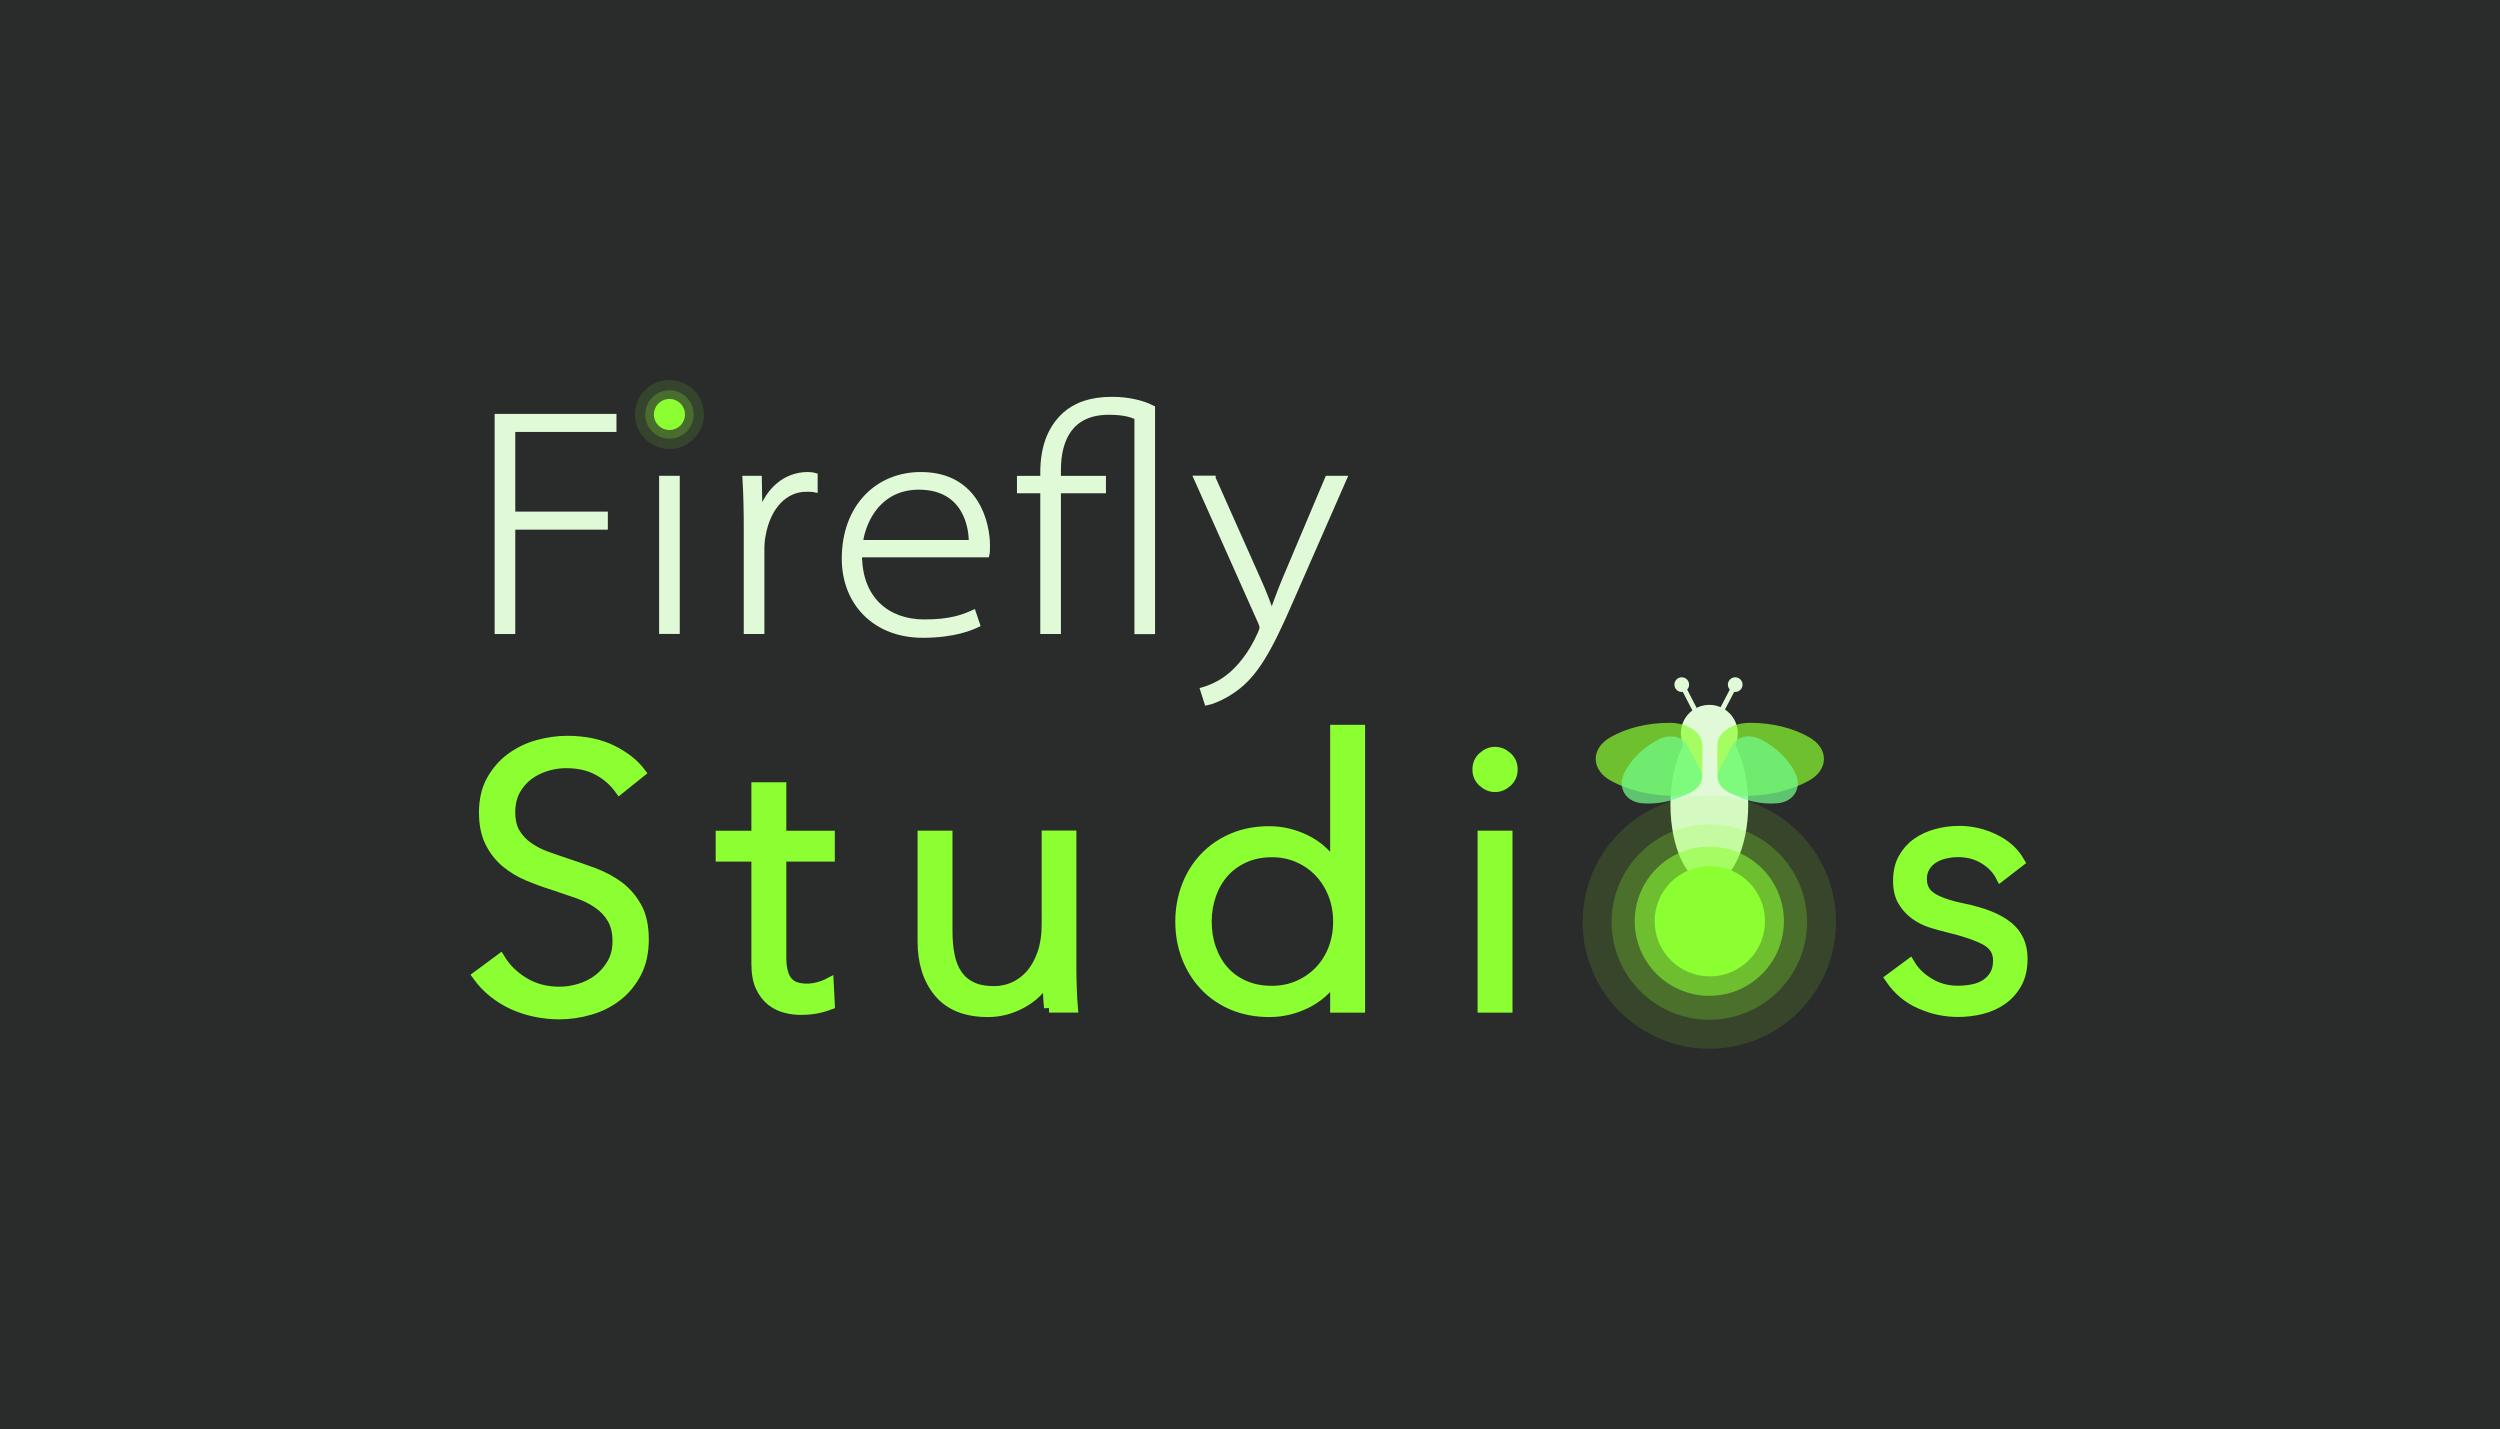
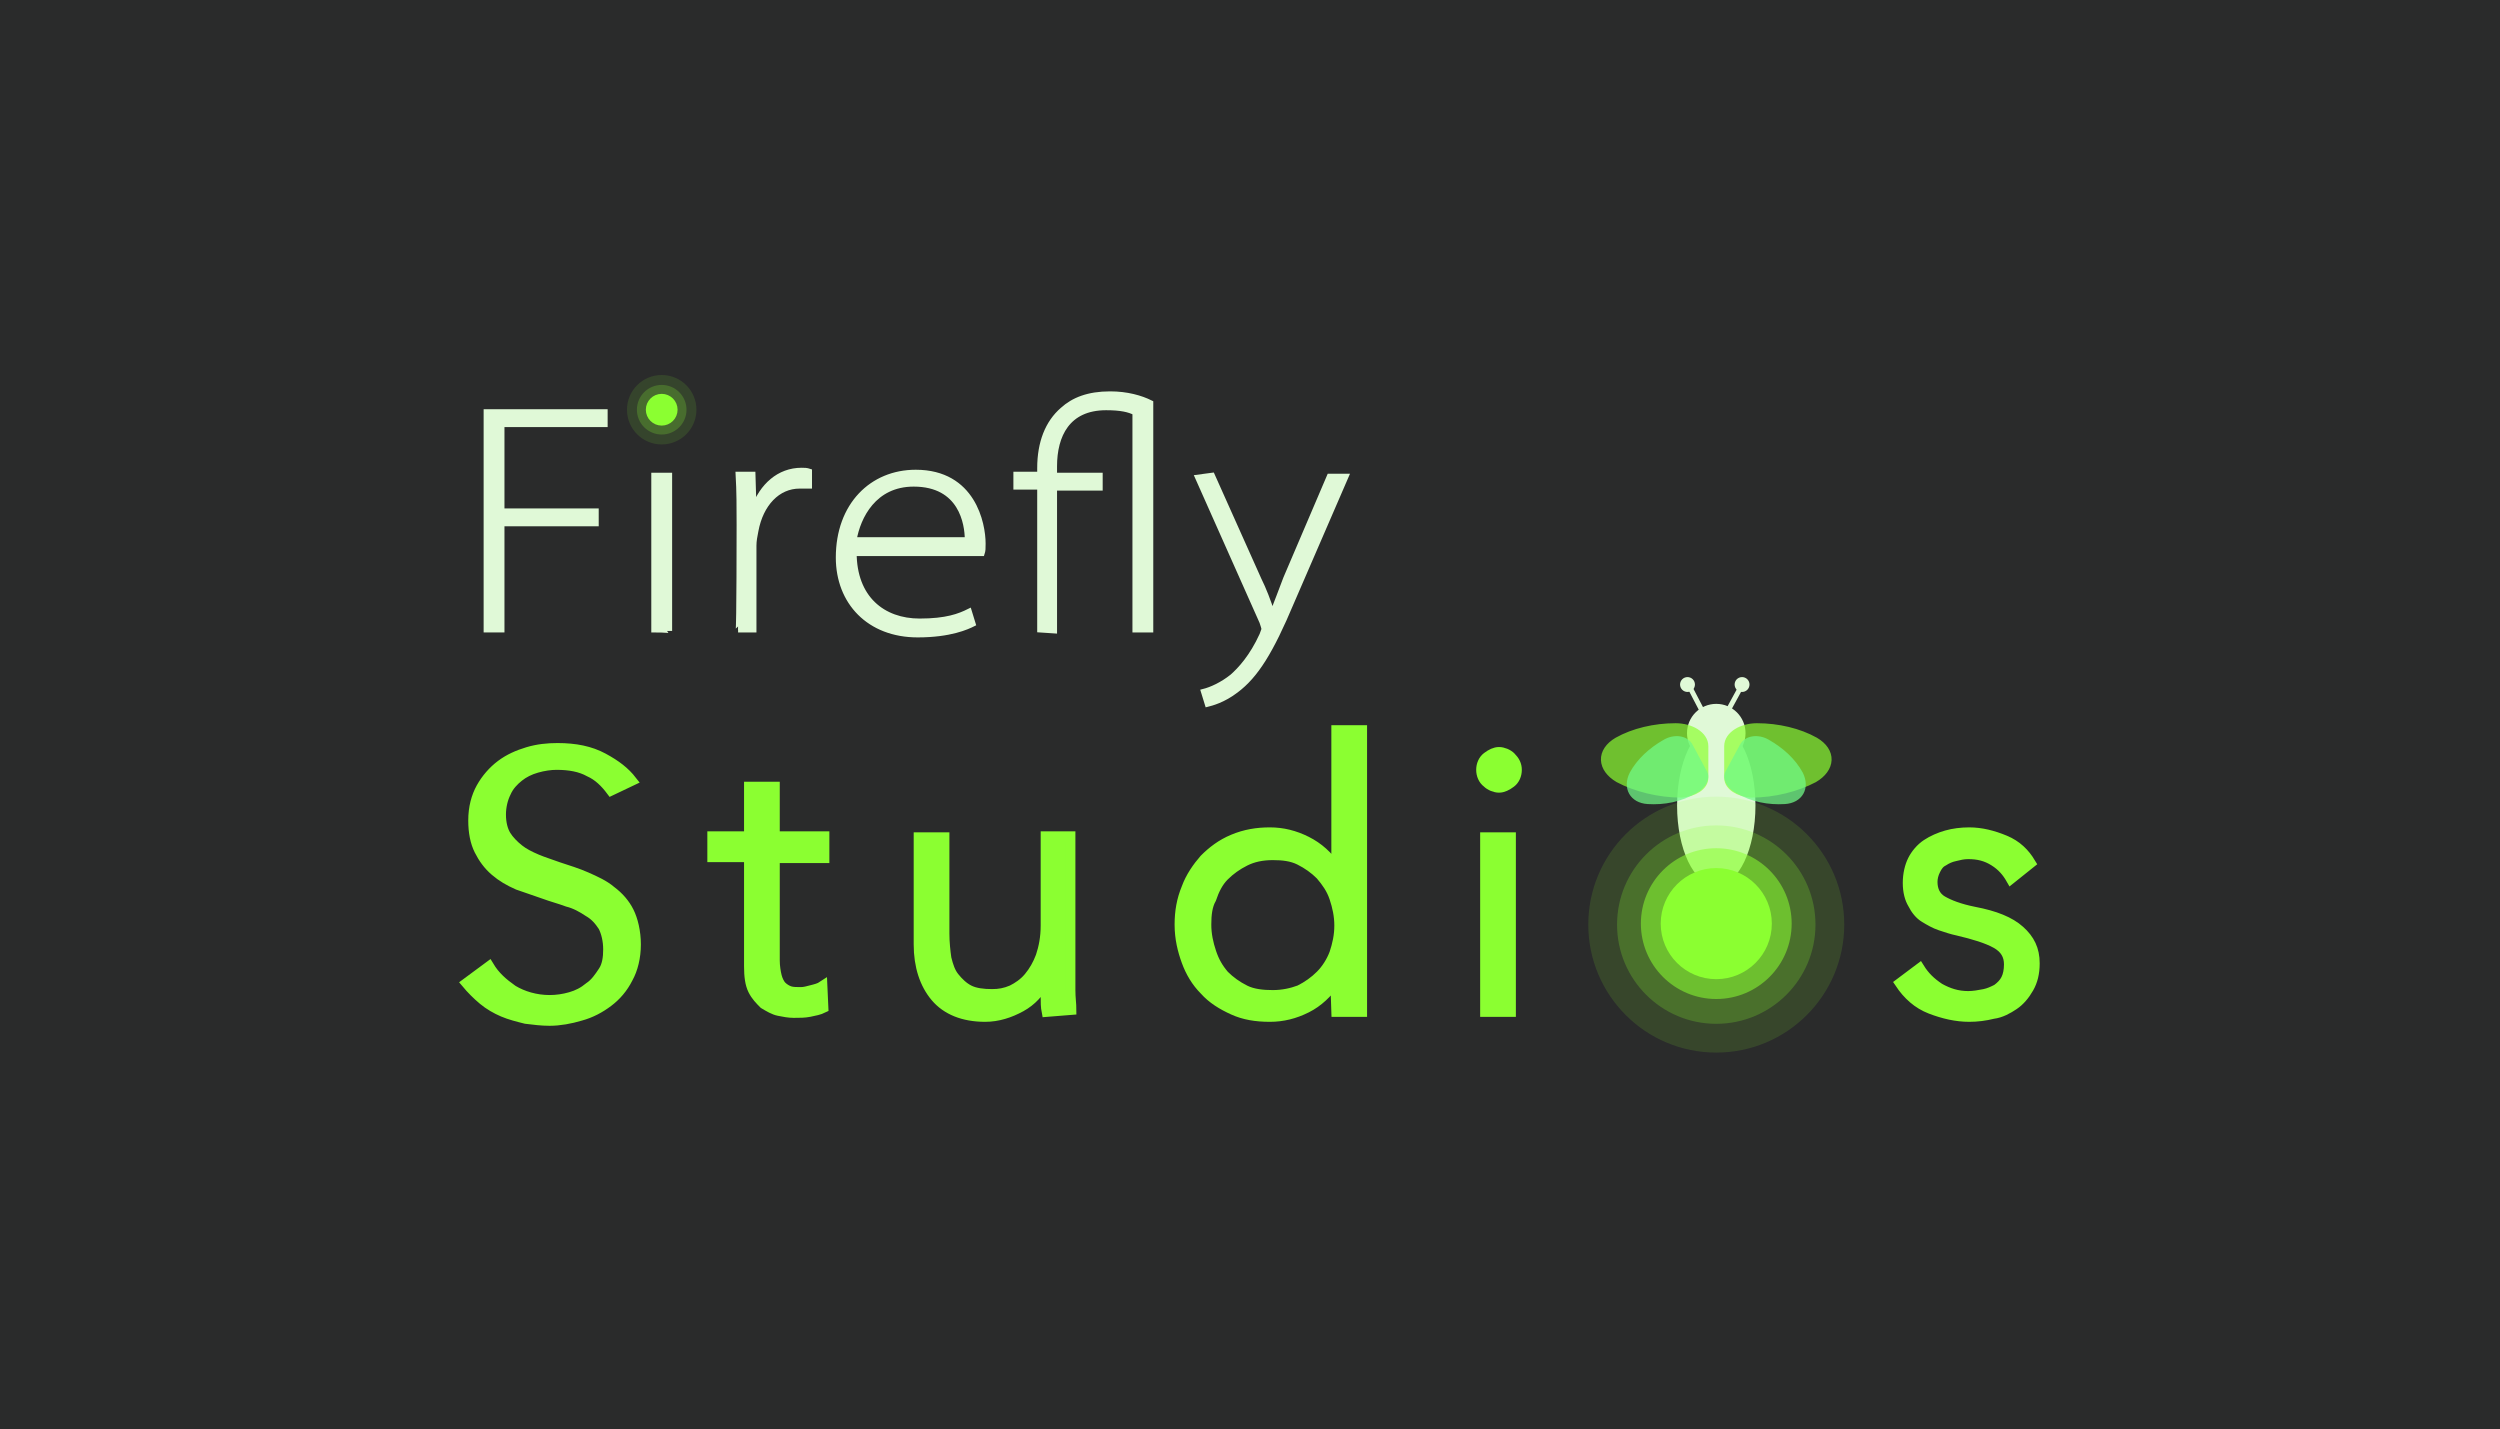
<svg xmlns="http://www.w3.org/2000/svg" version="1.1" id="Layer_1" x="0px" y="0px" viewBox="0 0 252 144" style="enable-background:new 0 0 252 144;" xml:space="preserve">
  <style type="text/css">
	.st0{fill:#2A2B2B;stroke:#2A2B2B;stroke-miterlimit:10;}
	.st1{fill:none;stroke:#FFFFFF;stroke-miterlimit:10;}
	.st2{fill:#E0F9D7;stroke:#E0F9D7;stroke-width:0.5;stroke-miterlimit:10;}
	.st3{fill:#8BFF31;stroke:#8BFF31;stroke-miterlimit:10;}
	.st4{fill:none;stroke:#E0F9D7;stroke-width:0.5;stroke-miterlimit:10;}
- 	.st5{opacity:0.7;fill:#8BFF31;stroke:#8BFF31;stroke-miterlimit:10;}
- 	.st6{opacity:0.74;fill:#70F987;stroke:#70F987;stroke-width:0.5;stroke-miterlimit:10;}
- 	.st7{opacity:0.23;fill:#8BFF31;stroke:#8BFF31;stroke-miterlimit:10;}
- 	.st8{opacity:0.13;fill:#8BFF31;stroke:#8BFF31;stroke-miterlimit:10;}
- 	.st9{opacity:0.55;fill:#8BFF31;stroke:#8BFF31;stroke-miterlimit:10;}
- 	.st10{opacity:0.22;fill:#8BFF31;stroke:#8BFF31;stroke-miterlimit:10;}
- 	.st11{opacity:0.12;fill:#8BFF31;stroke:#8BFF31;stroke-miterlimit:10;}
+ 	.st5{opacity:0.7;fill:#8BFF31;stroke:#8BFF31;stroke-miterlimit:10;enable-background:new    ;}
+ 	.st6{opacity:0.74;fill:#70F987;stroke:#70F987;stroke-width:0.5;stroke-miterlimit:10;enable-background:new    ;}
+ 	.st7{opacity:0.23;fill:#8BFF31;stroke:#8BFF31;stroke-miterlimit:10;enable-background:new    ;}
+ 	.st8{opacity:0.13;fill:#8BFF31;stroke:#8BFF31;stroke-miterlimit:10;enable-background:new    ;}
+ 	.st9{opacity:0.55;fill:#8BFF31;stroke:#8BFF31;stroke-miterlimit:10;enable-background:new    ;}
+ 	.st10{opacity:0.22;fill:#8BFF31;stroke:#8BFF31;stroke-miterlimit:10;enable-background:new    ;}
+ 	.st11{opacity:0.12;fill:#8BFF31;stroke:#8BFF31;stroke-miterlimit:10;enable-background:new    ;}
</style>
-   <rect x="0" y="-0.15" class="st0" width="252" height="144" />
-   <path class="st1" d="M130.78,66.91" />
+   <rect y="-0.2" class="st0" width="252" height="144" />
+   <path class="st1" d="M130.8,66.9" />
  <g>
    <g>
-       <path class="st2" d="M50.12,41.97h11.77v1.32h-10.2v8.53h9.33v1.32h-9.33v10.52h-1.58V41.97z" />
-       <path class="st2" d="M66.69,63.65V48.21h1.58v15.44H66.69z" />
-       <path class="st2" d="M75.22,53.2c0-1.67-0.03-3.31-0.13-4.99h1.45l0.06,3.35h0.1c0.77-2.16,2.45-3.73,4.73-3.73    c0.26,0,0.51,0.03,0.74,0.1v1.45c-0.29-0.06-0.55-0.06-0.9-0.06c-2.16,0-3.8,1.8-4.31,4.47c-0.1,0.45-0.16,1-0.16,1.51v8.36h-1.58    V53.2z" />
-       <path class="st2" d="M86.64,55.93c0,4.5,2.86,6.76,6.53,6.76c2.67,0,3.96-0.51,4.95-0.96l0.42,1.25    c-0.55,0.26-2.28,1.06-5.53,1.06c-4.79,0-7.91-3.25-7.91-7.72c0-5.24,3.35-8.49,7.72-8.49c5.73,0,6.72,5.08,6.72,7.14    c0,0.48,0,0.71-0.06,0.96H86.64z M97.9,54.68c0.03-1.61-0.64-5.57-5.28-5.57c-3.92,0-5.57,3.22-5.89,5.57H97.9z" />
-       <path class="st2" d="M105.11,63.65V49.47h-2.35v-1.25h2.35v-0.58c0-2.57,0.74-4.5,2.22-5.85c1.09-0.97,2.61-1.54,4.76-1.54    c1.64,0,3.09,0.35,4.09,0.87v22.55h-1.58V42.07c-0.58-0.29-1.42-0.51-2.83-0.51c-3.89,0-5.08,2.77-5.08,5.82v0.84h4.54v1.25h-4.54    v14.19H105.11z" />
-       <path class="st2" d="M122.29,48.21l4.6,10.33c0.45,1,0.97,2.28,1.26,3.25h0.06c0.35-0.97,0.77-2.12,1.29-3.38l4.31-10.2h1.71    l-5.47,12.48c-2.12,4.89-3.51,7.3-5.57,8.78c-1.32,0.96-2.51,1.32-2.83,1.38l-0.42-1.32c0.77-0.22,1.87-0.68,2.83-1.51    c0.8-0.68,1.99-1.96,2.96-4.15c0.13-0.29,0.19-0.48,0.19-0.61c0-0.13-0.06-0.35-0.23-0.71l-6.4-14.35H122.29z" />
+       <path class="st2" d="M49,41.5H61v1.3H50.6v8.7h9.5v1.3h-9.5v10.7H49L49,41.5L49,41.5z" />
+       <path class="st2" d="M65.9,63.5V47.9h1.6v15.7C67.5,63.5,65.9,63.5,65.9,63.5z" />
+       <path class="st2" d="M74.5,52.9c0-1.7,0-3.4-0.1-5.1h1.5l0.1,3.4H76c0.8-2.2,2.5-3.8,4.8-3.8c0.3,0,0.5,0,0.8,0.1v1.5    C81.3,49,81,49,80.6,49c-2.2,0-3.9,1.8-4.4,4.5c-0.1,0.5-0.2,1-0.2,1.5v8.5h-1.6C74.5,63.5,74.5,52.9,74.5,52.9z" />
+       <path class="st2" d="M86.1,55.7c0,4.6,2.9,6.9,6.6,6.9c2.7,0,4-0.5,5-1l0.4,1.3c-0.6,0.3-2.3,1.1-5.6,1.1c-4.9,0-8-3.3-8-7.8    c0-5.3,3.4-8.6,7.8-8.6c5.8,0,6.8,5.2,6.8,7.2c0,0.5,0,0.7-0.1,1H86.1z M97.5,54.4c0-1.6-0.6-5.6-5.4-5.6c-4,0-5.6,3.3-6,5.6H97.5    z" />
+       <path class="st2" d="M104.8,63.5V49.1h-2.4v-1.3h2.4v-0.6c0-2.6,0.8-4.6,2.3-5.9c1.1-1,2.6-1.6,4.8-1.6c1.7,0,3.1,0.4,4.1,0.9    v22.9h-1.6V41.6c-0.6-0.3-1.4-0.5-2.9-0.5c-3.9,0-5.2,2.8-5.2,5.9v0.9h4.6v1.3h-4.6v14.4L104.8,63.5L104.8,63.5z" />
+       <path class="st2" d="M122.2,47.9l4.7,10.5c0.5,1,1,2.3,1.3,3.3h0.1c0.4-1,0.8-2.1,1.3-3.4l4.4-10.3h1.7l-5.5,12.7    c-2.1,5-3.6,7.4-5.6,8.9c-1.3,1-2.5,1.3-2.9,1.4l-0.4-1.3c0.8-0.2,1.9-0.7,2.9-1.5c0.8-0.7,2-2,3-4.2c0.1-0.3,0.2-0.5,0.2-0.6    s-0.1-0.4-0.2-0.7l-6.5-14.6L122.2,47.9L122.2,47.9z" />
    </g>
    <g>
      <g>
-         <path class="st3" d="M62.45,79.56c-0.57-0.79-1.3-1.43-2.19-1.91c-0.89-0.48-1.96-0.72-3.22-0.72c-0.64,0-1.3,0.1-1.96,0.3     c-0.67,0.2-1.27,0.5-1.82,0.91c-0.54,0.41-0.98,0.92-1.32,1.54c-0.33,0.62-0.5,1.35-0.5,2.19c0,0.84,0.16,1.53,0.48,2.08     c0.32,0.54,0.75,1.01,1.28,1.39c0.53,0.38,1.13,0.7,1.81,0.95c0.68,0.25,1.39,0.49,2.13,0.74c0.91,0.3,1.83,0.62,2.75,0.96     c0.92,0.35,1.76,0.8,2.5,1.35c0.74,0.56,1.34,1.26,1.81,2.11c0.47,0.85,0.7,1.93,0.7,3.24c0,1.31-0.25,2.44-0.75,3.39     c-0.5,0.95-1.15,1.74-1.95,2.35c-0.8,0.62-1.71,1.08-2.73,1.37c-1.03,0.3-2.06,0.45-3.09,0.45c-0.79,0-1.58-0.08-2.37-0.24     c-0.79-0.16-1.54-0.4-2.26-0.72c-0.72-0.32-1.38-0.73-2-1.22c-0.62-0.49-1.16-1.06-1.63-1.71l2.3-1.7     c0.57,0.94,1.36,1.72,2.39,2.35c1.03,0.63,2.23,0.95,3.61,0.95c0.67,0,1.35-0.11,2.04-0.32c0.69-0.21,1.32-0.53,1.87-0.96     c0.56-0.43,1.01-0.96,1.37-1.59c0.36-0.63,0.54-1.37,0.54-2.21c0-0.91-0.18-1.67-0.54-2.28c-0.36-0.61-0.83-1.11-1.43-1.52     c-0.59-0.41-1.27-0.75-2.04-1.02c-0.77-0.27-1.57-0.54-2.41-0.82c-0.87-0.27-1.72-0.58-2.56-0.93c-0.84-0.35-1.59-0.8-2.26-1.35     c-0.67-0.56-1.2-1.24-1.61-2.06c-0.41-0.82-0.61-1.82-0.61-3c0-1.26,0.25-2.35,0.76-3.26c0.51-0.91,1.17-1.67,1.98-2.26     c0.82-0.59,1.72-1.03,2.71-1.3c0.99-0.27,1.96-0.41,2.93-0.41c1.78,0,3.3,0.32,4.56,0.95c1.26,0.63,2.21,1.38,2.85,2.24     L62.45,79.56z" />
-         <path class="st3" d="M83.65,86.35h-4.89v10.12c0,0.64,0.06,1.17,0.19,1.59c0.12,0.42,0.3,0.75,0.54,0.98     c0.23,0.23,0.51,0.39,0.83,0.48c0.32,0.09,0.67,0.13,1.04,0.13c0.35,0,0.71-0.05,1.09-0.15c0.38-0.1,0.75-0.23,1.09-0.41     l0.11,2.19c-0.44,0.17-0.91,0.3-1.39,0.39c-0.48,0.09-1.01,0.13-1.57,0.13c-0.47,0-0.96-0.06-1.48-0.19s-1-0.36-1.45-0.7     c-0.44-0.35-0.81-0.82-1.09-1.41c-0.28-0.59-0.43-1.37-0.43-2.34V86.35h-3.6v-2.11h3.6v-4.89h2.52v4.89h4.89V86.35z" />
-         <path class="st3" d="M105.74,101.58c-0.05-0.47-0.09-0.99-0.11-1.56c-0.02-0.57-0.04-1.04-0.04-1.41h-0.07     c-0.49,1.01-1.3,1.83-2.41,2.46c-1.11,0.63-2.29,0.95-3.52,0.95c-2.2,0-3.85-0.65-4.95-1.96c-1.1-1.31-1.65-3.04-1.65-5.19V84.23     h2.52v9.6c0,0.91,0.07,1.74,0.22,2.48c0.15,0.74,0.4,1.38,0.76,1.91c0.36,0.53,0.84,0.95,1.45,1.24c0.6,0.3,1.36,0.44,2.28,0.44     c0.67,0,1.32-0.13,1.95-0.41c0.63-0.27,1.19-0.69,1.69-1.24c0.49-0.56,0.89-1.26,1.19-2.11c0.3-0.85,0.45-1.86,0.45-3.02v-8.9     H108v13.53c0,0.47,0.01,1.08,0.04,1.82c0.02,0.74,0.06,1.41,0.11,2H105.74z" />
-         <path class="st3" d="M134.51,98.65c-0.74,1.11-1.71,1.95-2.89,2.52c-1.19,0.57-2.41,0.85-3.67,0.85c-1.36,0-2.59-0.24-3.69-0.7     c-1.1-0.47-2.04-1.11-2.82-1.93c-0.78-0.82-1.38-1.78-1.82-2.89c-0.43-1.11-0.65-2.31-0.65-3.6c0-1.28,0.22-2.48,0.65-3.6     c0.43-1.11,1.04-2.08,1.82-2.89c0.78-0.82,1.72-1.46,2.82-1.93c1.1-0.47,2.33-0.7,3.69-0.7c1.26,0,2.48,0.29,3.67,0.87     c1.19,0.58,2.15,1.44,2.89,2.58h0.07V73.56h2.52v28.02h-2.52v-2.93H134.51z M121.64,92.91c0,0.96,0.15,1.87,0.45,2.72     c0.3,0.85,0.72,1.59,1.28,2.22c0.56,0.63,1.24,1.12,2.06,1.48c0.82,0.36,1.74,0.54,2.78,0.54c0.96,0,1.85-0.18,2.67-0.54     c0.82-0.36,1.52-0.85,2.11-1.46c0.59-0.62,1.06-1.35,1.39-2.2c0.33-0.85,0.5-1.77,0.5-2.76c0-0.99-0.17-1.91-0.5-2.76     c-0.33-0.85-0.8-1.59-1.39-2.22c-0.59-0.63-1.3-1.12-2.11-1.48s-1.7-0.54-2.67-0.54c-1.04,0-1.96,0.19-2.78,0.56     c-0.82,0.37-1.5,0.87-2.06,1.5c-0.56,0.63-0.98,1.37-1.28,2.22C121.79,91.04,121.64,91.94,121.64,92.91z" />
-         <path class="st3" d="M152.48,77.56c0,0.52-0.19,0.95-0.56,1.28c-0.37,0.33-0.78,0.5-1.22,0.5s-0.85-0.17-1.22-0.5     c-0.37-0.33-0.56-0.76-0.56-1.28c0-0.52,0.19-0.95,0.56-1.28c0.37-0.33,0.78-0.5,1.22-0.5s0.85,0.17,1.22,0.5     C152.3,76.62,152.48,77.04,152.48,77.56z M151.96,101.58h-2.52V84.23h2.52V101.58z" />
-         <path class="st3" d="M201.67,88.35c-0.37-0.72-0.93-1.3-1.69-1.76c-0.75-0.46-1.61-0.69-2.58-0.69c-0.45,0-0.89,0.05-1.33,0.15     c-0.45,0.1-0.84,0.26-1.19,0.48c-0.35,0.22-0.62,0.51-0.83,0.85c-0.21,0.35-0.32,0.75-0.32,1.22c0,0.82,0.33,1.44,1,1.87     c0.67,0.43,1.72,0.8,3.15,1.09c2.05,0.42,3.56,1.03,4.54,1.83c0.98,0.8,1.46,1.88,1.46,3.24c0,0.99-0.19,1.82-0.57,2.5     c-0.38,0.68-0.88,1.24-1.5,1.67c-0.62,0.43-1.32,0.74-2.09,0.93c-0.78,0.19-1.56,0.28-2.35,0.28c-1.31,0-2.58-0.27-3.82-0.82     c-1.24-0.54-2.25-1.4-3.04-2.56l2-1.48c0.45,0.77,1.1,1.41,1.96,1.93c0.86,0.52,1.82,0.78,2.85,0.78c0.54,0,1.06-0.05,1.56-0.15     c0.49-0.1,0.93-0.27,1.3-0.52c0.37-0.25,0.67-0.56,0.89-0.95c0.22-0.38,0.33-0.86,0.33-1.43c0-0.91-0.44-1.6-1.32-2.06     c-0.88-0.46-2.14-0.88-3.8-1.28c-0.52-0.12-1.07-0.28-1.65-0.46c-0.58-0.19-1.12-0.46-1.61-0.82c-0.49-0.36-0.9-0.81-1.22-1.35     c-0.32-0.54-0.48-1.22-0.48-2.04c0-0.89,0.17-1.65,0.52-2.28c0.35-0.63,0.81-1.15,1.39-1.56c0.58-0.41,1.24-0.71,1.98-0.91     c0.74-0.2,1.51-0.3,2.3-0.3c1.21,0,2.38,0.27,3.52,0.82c1.14,0.54,1.99,1.31,2.56,2.3L201.67,88.35z" />
+         <path class="st3" d="M61.6,79.7c-0.6-0.8-1.3-1.5-2.2-1.9c-0.9-0.5-2-0.7-3.3-0.7c-0.6,0-1.3,0.1-2,0.3c-0.7,0.2-1.3,0.5-1.8,0.9     c-0.5,0.4-1,0.9-1.3,1.6c-0.3,0.6-0.5,1.4-0.5,2.2c0,0.9,0.2,1.6,0.5,2.1c0.3,0.5,0.8,1,1.3,1.4s1.1,0.7,1.8,1     c0.7,0.3,1.4,0.5,2.2,0.8c0.9,0.3,1.9,0.6,2.8,1c0.9,0.4,1.8,0.8,2.5,1.4c0.8,0.6,1.4,1.3,1.8,2.1s0.7,2,0.7,3.3     s-0.3,2.5-0.8,3.4c-0.5,1-1.2,1.8-2,2.4c-0.8,0.6-1.7,1.1-2.8,1.4c-1,0.3-2.1,0.5-3.1,0.5c-0.8,0-1.6-0.1-2.4-0.2     c-0.8-0.2-1.6-0.4-2.3-0.7c-0.7-0.3-1.4-0.7-2-1.2c-0.6-0.5-1.2-1.1-1.7-1.7l2.3-1.7c0.6,1,1.4,1.7,2.4,2.4c1,0.6,2.3,1,3.7,1     c0.7,0,1.4-0.1,2.1-0.3c0.7-0.2,1.3-0.5,1.9-1c0.6-0.4,1-1,1.4-1.6c0.4-0.6,0.5-1.4,0.5-2.2c0-0.9-0.2-1.7-0.5-2.3     c-0.4-0.6-0.8-1.1-1.5-1.5c-0.6-0.4-1.3-0.8-2.1-1c-0.8-0.3-1.6-0.5-2.4-0.8c-0.9-0.3-1.7-0.6-2.6-0.9c-0.9-0.4-1.6-0.8-2.3-1.4     c-0.7-0.6-1.2-1.3-1.6-2.1c-0.4-0.8-0.6-1.8-0.6-3c0-1.3,0.3-2.4,0.8-3.3c0.5-0.9,1.2-1.7,2-2.3c0.8-0.6,1.7-1,2.7-1.3     c1-0.3,2-0.4,3-0.4c1.8,0,3.3,0.3,4.6,1s2.2,1.4,2.9,2.3L61.6,79.7z" />
+         <path class="st3" d="M83.1,86.5h-5v10.3c0,0.6,0.1,1.2,0.2,1.6c0.1,0.4,0.3,0.8,0.5,1c0.2,0.2,0.5,0.4,0.8,0.5s0.7,0.1,1.1,0.1     c0.4,0,0.7-0.1,1.1-0.2c0.4-0.1,0.8-0.2,1.1-0.4l0.1,2.2c-0.4,0.2-0.9,0.3-1.4,0.4c-0.5,0.1-1,0.1-1.6,0.1c-0.5,0-1-0.1-1.5-0.2     c-0.5-0.1-1-0.4-1.5-0.7c-0.4-0.4-0.8-0.8-1.1-1.4c-0.3-0.6-0.4-1.4-0.4-2.4v-11h-3.7v-2.1h3.7v-5h2.6v5h5V86.5z" />
+         <path class="st3" d="M105.5,102c-0.1-0.5-0.1-1-0.1-1.6c0-0.6,0-1.1,0-1.4h-0.1c-0.5,1-1.3,1.9-2.4,2.5c-1.1,0.6-2.3,1-3.6,1     c-2.2,0-3.9-0.7-5-2c-1.1-1.3-1.7-3.1-1.7-5.3V84.4h2.6v9.7c0,0.9,0.1,1.8,0.2,2.5c0.2,0.8,0.4,1.4,0.8,1.9     c0.4,0.5,0.9,1,1.5,1.3c0.6,0.3,1.4,0.4,2.3,0.4c0.7,0,1.3-0.1,2-0.4c0.6-0.3,1.2-0.7,1.7-1.3c0.5-0.6,0.9-1.3,1.2-2.1     c0.3-0.9,0.5-1.9,0.5-3.1v-9h2.5v13.7c0,0.5,0,1.1,0,1.8c0,0.8,0.1,1.4,0.1,2L105.5,102L105.5,102z" />
+         <path class="st3" d="M134.6,99c-0.8,1.1-1.7,2-2.9,2.6c-1.2,0.6-2.4,0.9-3.7,0.9c-1.4,0-2.6-0.2-3.7-0.7c-1.1-0.5-2.1-1.1-2.9-2     c-0.8-0.8-1.4-1.8-1.8-2.9c-0.4-1.1-0.7-2.3-0.7-3.7c0-1.3,0.2-2.5,0.7-3.7c0.4-1.1,1.1-2.1,1.8-2.9c0.8-0.8,1.7-1.5,2.9-2     s2.4-0.7,3.7-0.7c1.3,0,2.5,0.3,3.7,0.9c1.2,0.6,2.2,1.5,2.9,2.6h0.1V73.6h2.6V102h-2.6L134.6,99L134.6,99z M121.6,93.2     c0,1,0.2,1.9,0.5,2.8c0.3,0.9,0.7,1.6,1.3,2.3c0.6,0.6,1.3,1.1,2.1,1.5c0.8,0.4,1.8,0.5,2.8,0.5c1,0,1.9-0.2,2.7-0.5     c0.8-0.4,1.5-0.9,2.1-1.5c0.6-0.6,1.1-1.4,1.4-2.2c0.3-0.9,0.5-1.8,0.5-2.8c0-1-0.2-1.9-0.5-2.8c-0.3-0.9-0.8-1.6-1.4-2.3     c-0.6-0.6-1.3-1.1-2.1-1.5c-0.8-0.4-1.7-0.5-2.7-0.5c-1.1,0-2,0.2-2.8,0.6c-0.8,0.4-1.5,0.9-2.1,1.5c-0.6,0.6-1,1.4-1.3,2.3     C121.7,91.3,121.6,92.2,121.6,93.2z" />
+         <path class="st3" d="M152.9,77.6c0,0.5-0.2,1-0.6,1.3c-0.4,0.3-0.8,0.5-1.2,0.5c-0.4,0-0.9-0.2-1.2-0.5c-0.4-0.3-0.6-0.8-0.6-1.3     c0-0.5,0.2-1,0.6-1.3c0.4-0.3,0.8-0.5,1.2-0.5c0.4,0,0.9,0.2,1.2,0.5C152.7,76.7,152.9,77.1,152.9,77.6z M152.3,102h-2.6V84.4     h2.6V102z" />
+         <path class="st3" d="M202.7,88.6c-0.4-0.7-0.9-1.3-1.7-1.8c-0.8-0.5-1.6-0.7-2.6-0.7c-0.5,0-0.9,0.1-1.3,0.2     c-0.5,0.1-0.9,0.3-1.2,0.5c-0.4,0.2-0.6,0.5-0.8,0.9c-0.2,0.4-0.3,0.8-0.3,1.2c0,0.8,0.3,1.5,1,1.9c0.7,0.4,1.7,0.8,3.2,1.1     c2.1,0.4,3.6,1,4.6,1.9s1.5,1.9,1.5,3.3c0,1-0.2,1.8-0.6,2.5c-0.4,0.7-0.9,1.3-1.5,1.7s-1.3,0.8-2.1,0.9     c-0.8,0.2-1.6,0.3-2.4,0.3c-1.3,0-2.6-0.3-3.9-0.8c-1.3-0.5-2.3-1.4-3.1-2.6l2-1.5c0.5,0.8,1.1,1.4,2,2c0.9,0.5,1.8,0.8,2.9,0.8     c0.5,0,1.1-0.1,1.6-0.2c0.5-0.1,0.9-0.3,1.3-0.5c0.4-0.3,0.7-0.6,0.9-1c0.2-0.4,0.3-0.9,0.3-1.5c0-0.9-0.4-1.6-1.3-2.1     c-0.9-0.5-2.2-0.9-3.9-1.3c-0.5-0.1-1.1-0.3-1.7-0.5c-0.6-0.2-1.1-0.5-1.6-0.8s-0.9-0.8-1.2-1.4c-0.3-0.5-0.5-1.2-0.5-2.1     c0-0.9,0.2-1.7,0.5-2.3s0.8-1.2,1.4-1.6c0.6-0.4,1.3-0.7,2-0.9s1.5-0.3,2.3-0.3c1.2,0,2.4,0.3,3.6,0.8c1.2,0.5,2,1.3,2.6,2.3     L202.7,88.6z" />
      </g>
      <g>
-         <ellipse class="st2" cx="172.3" cy="81.1" rx="3.67" ry="7.74" />
-         <line class="st4" x1="173.55" y1="71.61" x2="174.68" y2="69.44" />
-         <line class="st4" x1="170.92" y1="71.7" x2="169.75" y2="69.44" />
-         <circle class="st2" cx="169.52" cy="69.01" r="0.49" />
-         <circle class="st2" cx="174.91" cy="69.01" r="0.49" />
-         <circle class="st2" cx="172.3" cy="73.92" r="2.62" />
-         <path class="st5" d="M173.61,78.28v-3.17c0-0.97,1.25-1.75,2.79-1.75h0.03c2.12,0,4.16,0.5,5.71,1.4l0,0     c1.65,0.95,1.61,2.59-0.07,3.51h0c-1.71,0.93-3.9,1.45-6.17,1.45l0,0C174.64,79.72,173.61,79.08,173.61,78.28z" />
-         <path class="st6" d="M173.52,77.72l1.35-2.52c0.41-0.77,1.58-0.95,2.6-0.4l0.02,0.01c1.41,0.75,2.56,1.87,3.21,3.14l0,0     c0.7,1.34-0.02,2.63-1.54,2.77h0c-1.54,0.14-3.21-0.23-4.73-1.04h0C173.59,79.23,173.18,78.35,173.52,77.72z" />
-         <path class="st5" d="M171.09,78.28v-3.17c0-0.97-1.25-1.75-2.79-1.75h-0.03c-2.12,0-4.16,0.5-5.71,1.4l0,0     c-1.65,0.95-1.61,2.59,0.07,3.51h0c1.71,0.93,3.9,1.45,6.17,1.45l0,0C170.06,79.72,171.09,79.08,171.09,78.28z" />
-         <circle class="st7" cx="172.3" cy="92.94" r="9.35" />
-         <circle class="st8" cx="172.3" cy="92.94" r="12.27" />
-         <circle class="st9" cx="172.3" cy="92.86" r="7.02" />
-         <circle class="st3" cx="172.35" cy="92.86" r="5.06" />
-         <path class="st6" d="M171.17,77.72l-1.35-2.52c-0.41-0.77-1.58-0.95-2.6-0.4l-0.02,0.01c-1.41,0.75-2.56,1.87-3.21,3.14v0     c-0.7,1.34,0.02,2.63,1.54,2.77l0,0c1.54,0.14,3.21-0.23,4.73-1.04l0,0C171.1,79.23,171.51,78.35,171.17,77.72z" />
+         <ellipse class="st2" cx="173" cy="81.2" rx="3.7" ry="7.8" />
+         <line class="st4" x1="174.2" y1="71.6" x2="175.4" y2="69.4" />
+         <line class="st4" x1="171.6" y1="71.7" x2="170.4" y2="69.4" />
+         <circle class="st2" cx="170.1" cy="69" r="0.5" />
+         <circle class="st2" cx="175.6" cy="69" r="0.5" />
+         <circle class="st2" cx="173" cy="73.9" r="2.7" />
+         <path class="st5" d="M174.3,78.4v-3.2c0-1,1.3-1.8,2.8-1.8h0c2.1,0,4.2,0.5,5.8,1.4l0,0c1.7,1,1.6,2.6-0.1,3.6l0,0     c-1.7,0.9-4,1.5-6.3,1.5l0,0C175.3,79.8,174.3,79.2,174.3,78.4z" />
+         <path class="st6" d="M174.2,77.8l1.4-2.6c0.4-0.8,1.6-1,2.6-0.4l0,0c1.4,0.8,2.6,1.9,3.3,3.2l0,0c0.7,1.4,0,2.7-1.6,2.8l0,0     c-1.6,0.1-3.3-0.2-4.8-1.1l0,0C174.3,79.3,173.8,78.4,174.2,77.8z" />
+         <path class="st5" d="M171.7,78.4v-3.2c0-1-1.3-1.8-2.8-1.8h0c-2.1,0-4.2,0.5-5.8,1.4l0,0c-1.7,1-1.6,2.6,0.1,3.6l0,0     c1.7,0.9,4,1.5,6.3,1.5l0,0C170.7,79.8,171.7,79.2,171.7,78.4z" />
+         <circle class="st7" cx="173" cy="93.2" r="9.5" />
+         <circle class="st8" cx="173" cy="93.2" r="12.4" />
+         <circle class="st9" cx="173" cy="93.1" r="7.1" />
+         <circle class="st3" cx="173" cy="93.1" r="5.1" />
+         <path class="st6" d="M171.8,77.8l-1.4-2.6c-0.4-0.8-1.6-1-2.6-0.4l0,0c-1.4,0.8-2.6,1.9-3.3,3.2l0,0c-0.7,1.4,0,2.7,1.6,2.8l0,0     c1.6,0.1,3.3-0.2,4.8-1.1l0,0C171.7,79.3,172.2,78.4,171.8,77.8z" />
      </g>
    </g>
    <g>
-       <circle class="st3" cx="67.48" cy="41.78" r="1.07" />
-       <circle class="st10" cx="67.48" cy="41.78" r="1.94" />
-       <circle class="st11" cx="67.48" cy="41.78" r="2.98" />
+       <circle class="st3" cx="66.7" cy="41.3" r="1.1" />
+       <circle class="st10" cx="66.7" cy="41.3" r="2" />
+       <circle class="st11" cx="66.7" cy="41.3" r="3" />
    </g>
  </g>
</svg>
